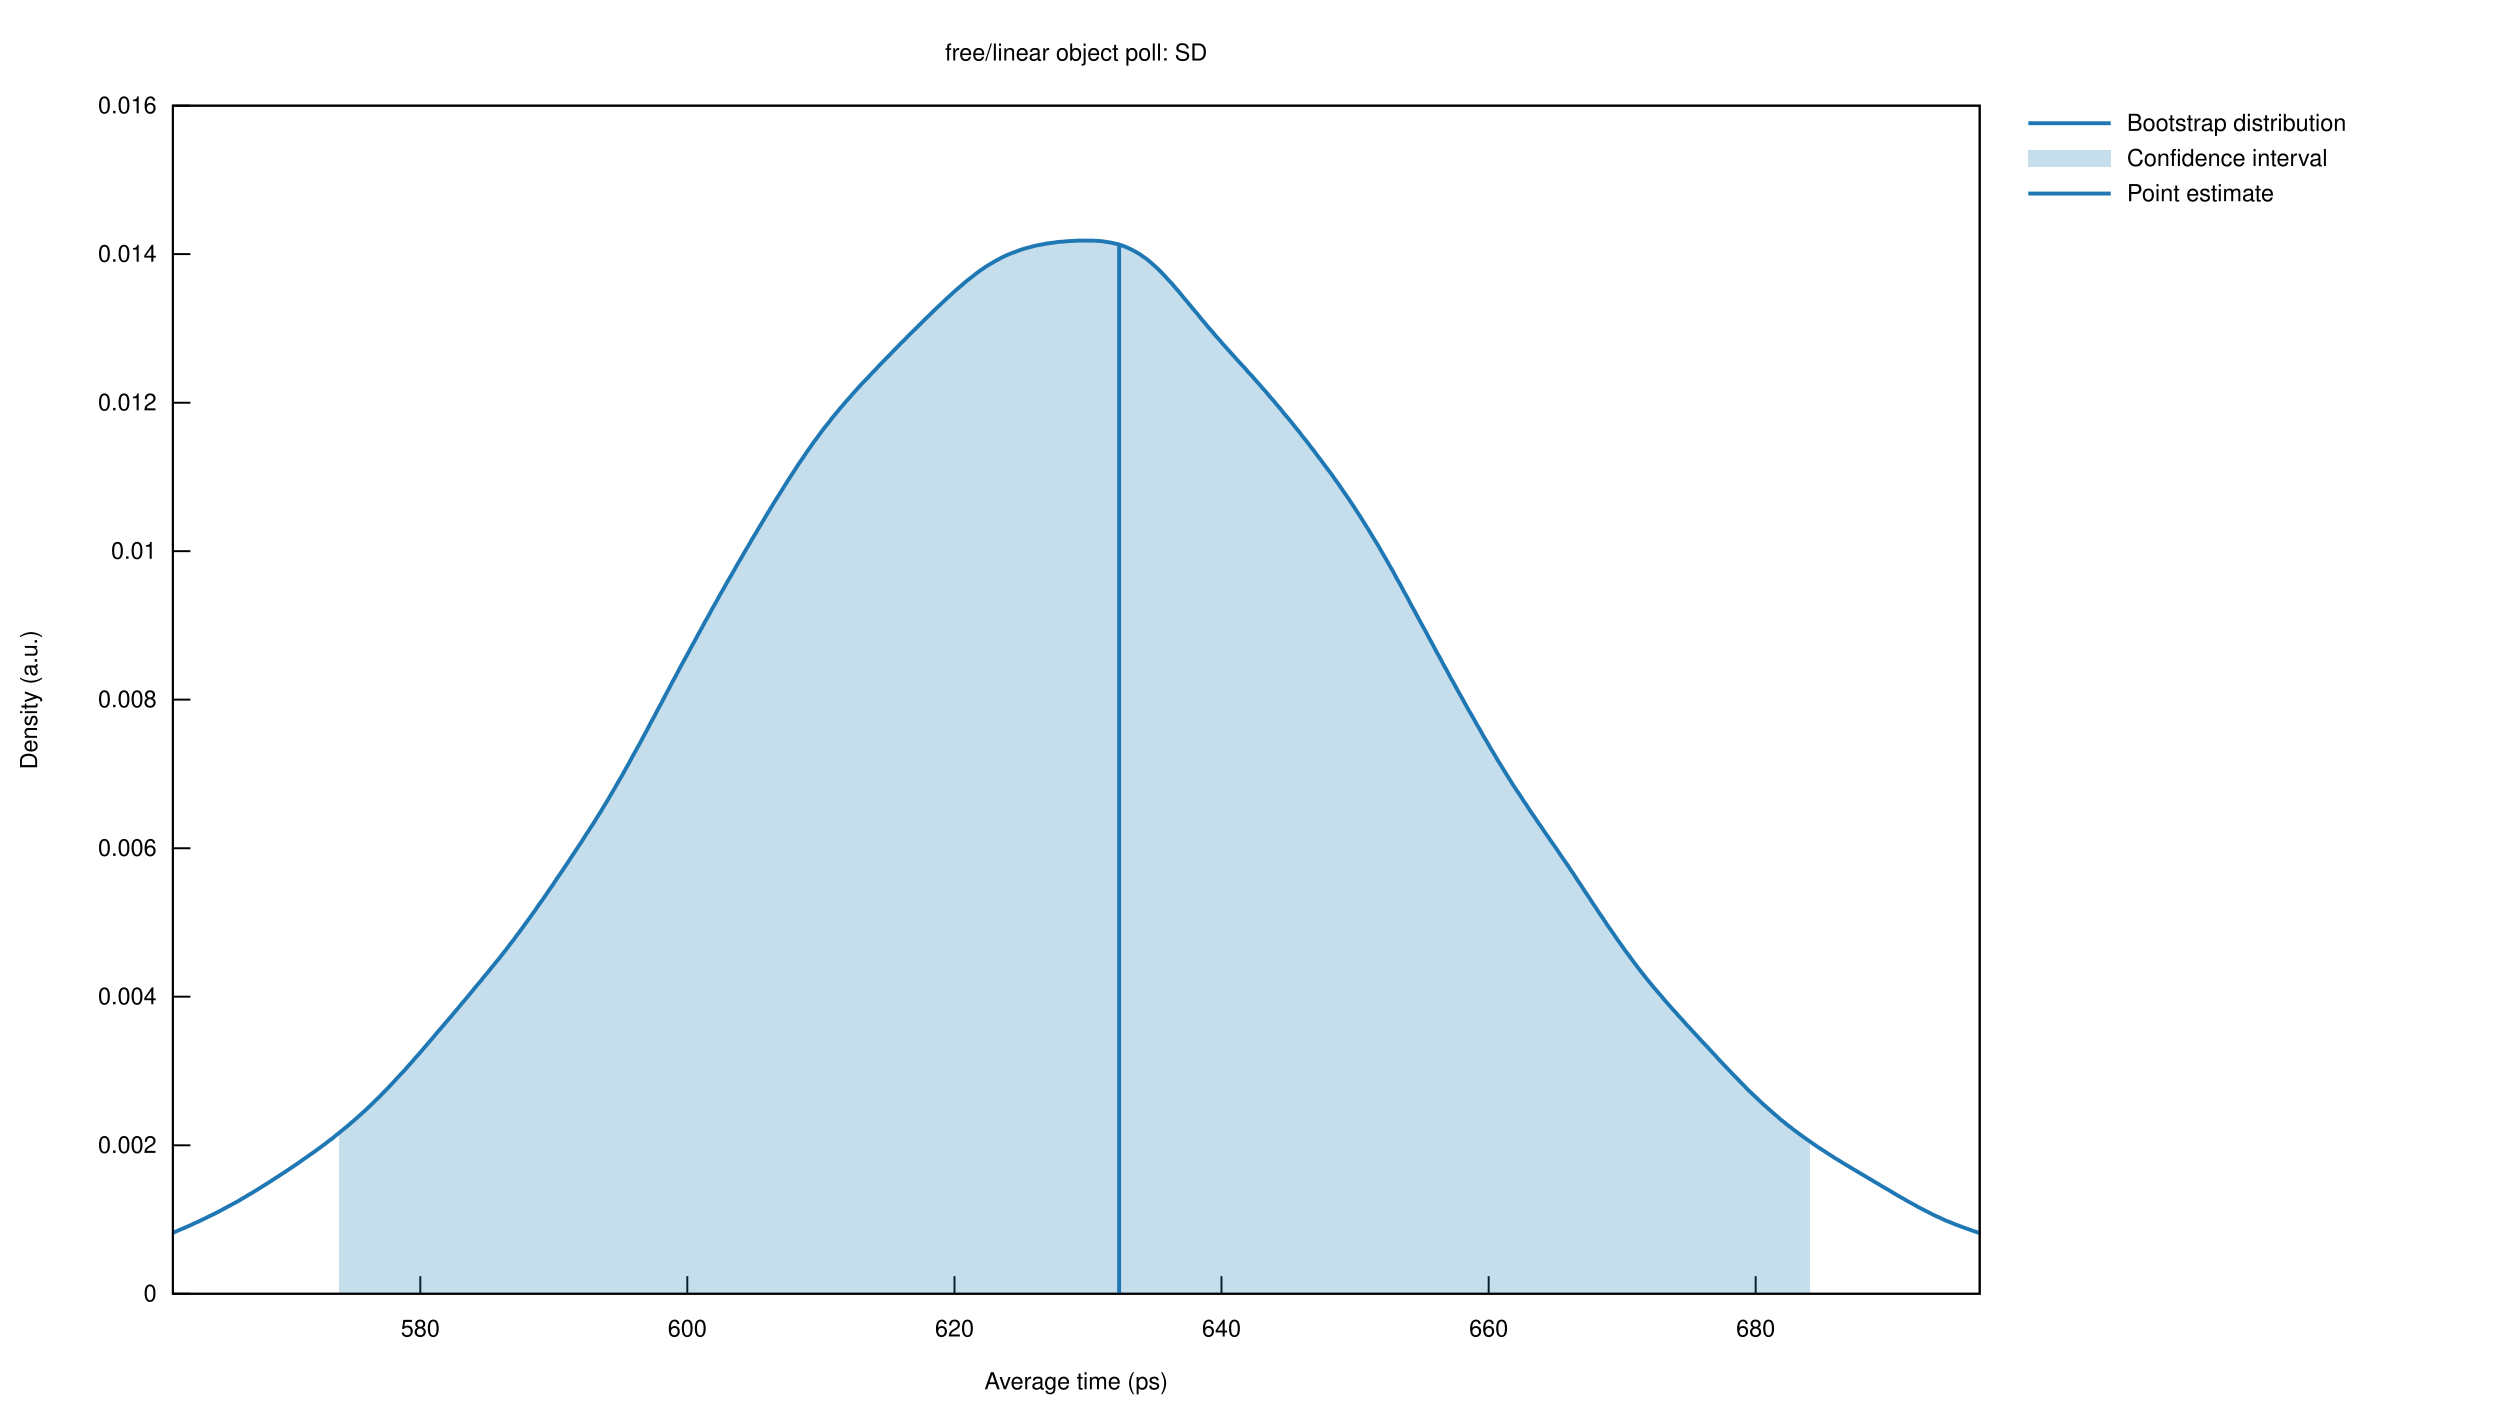
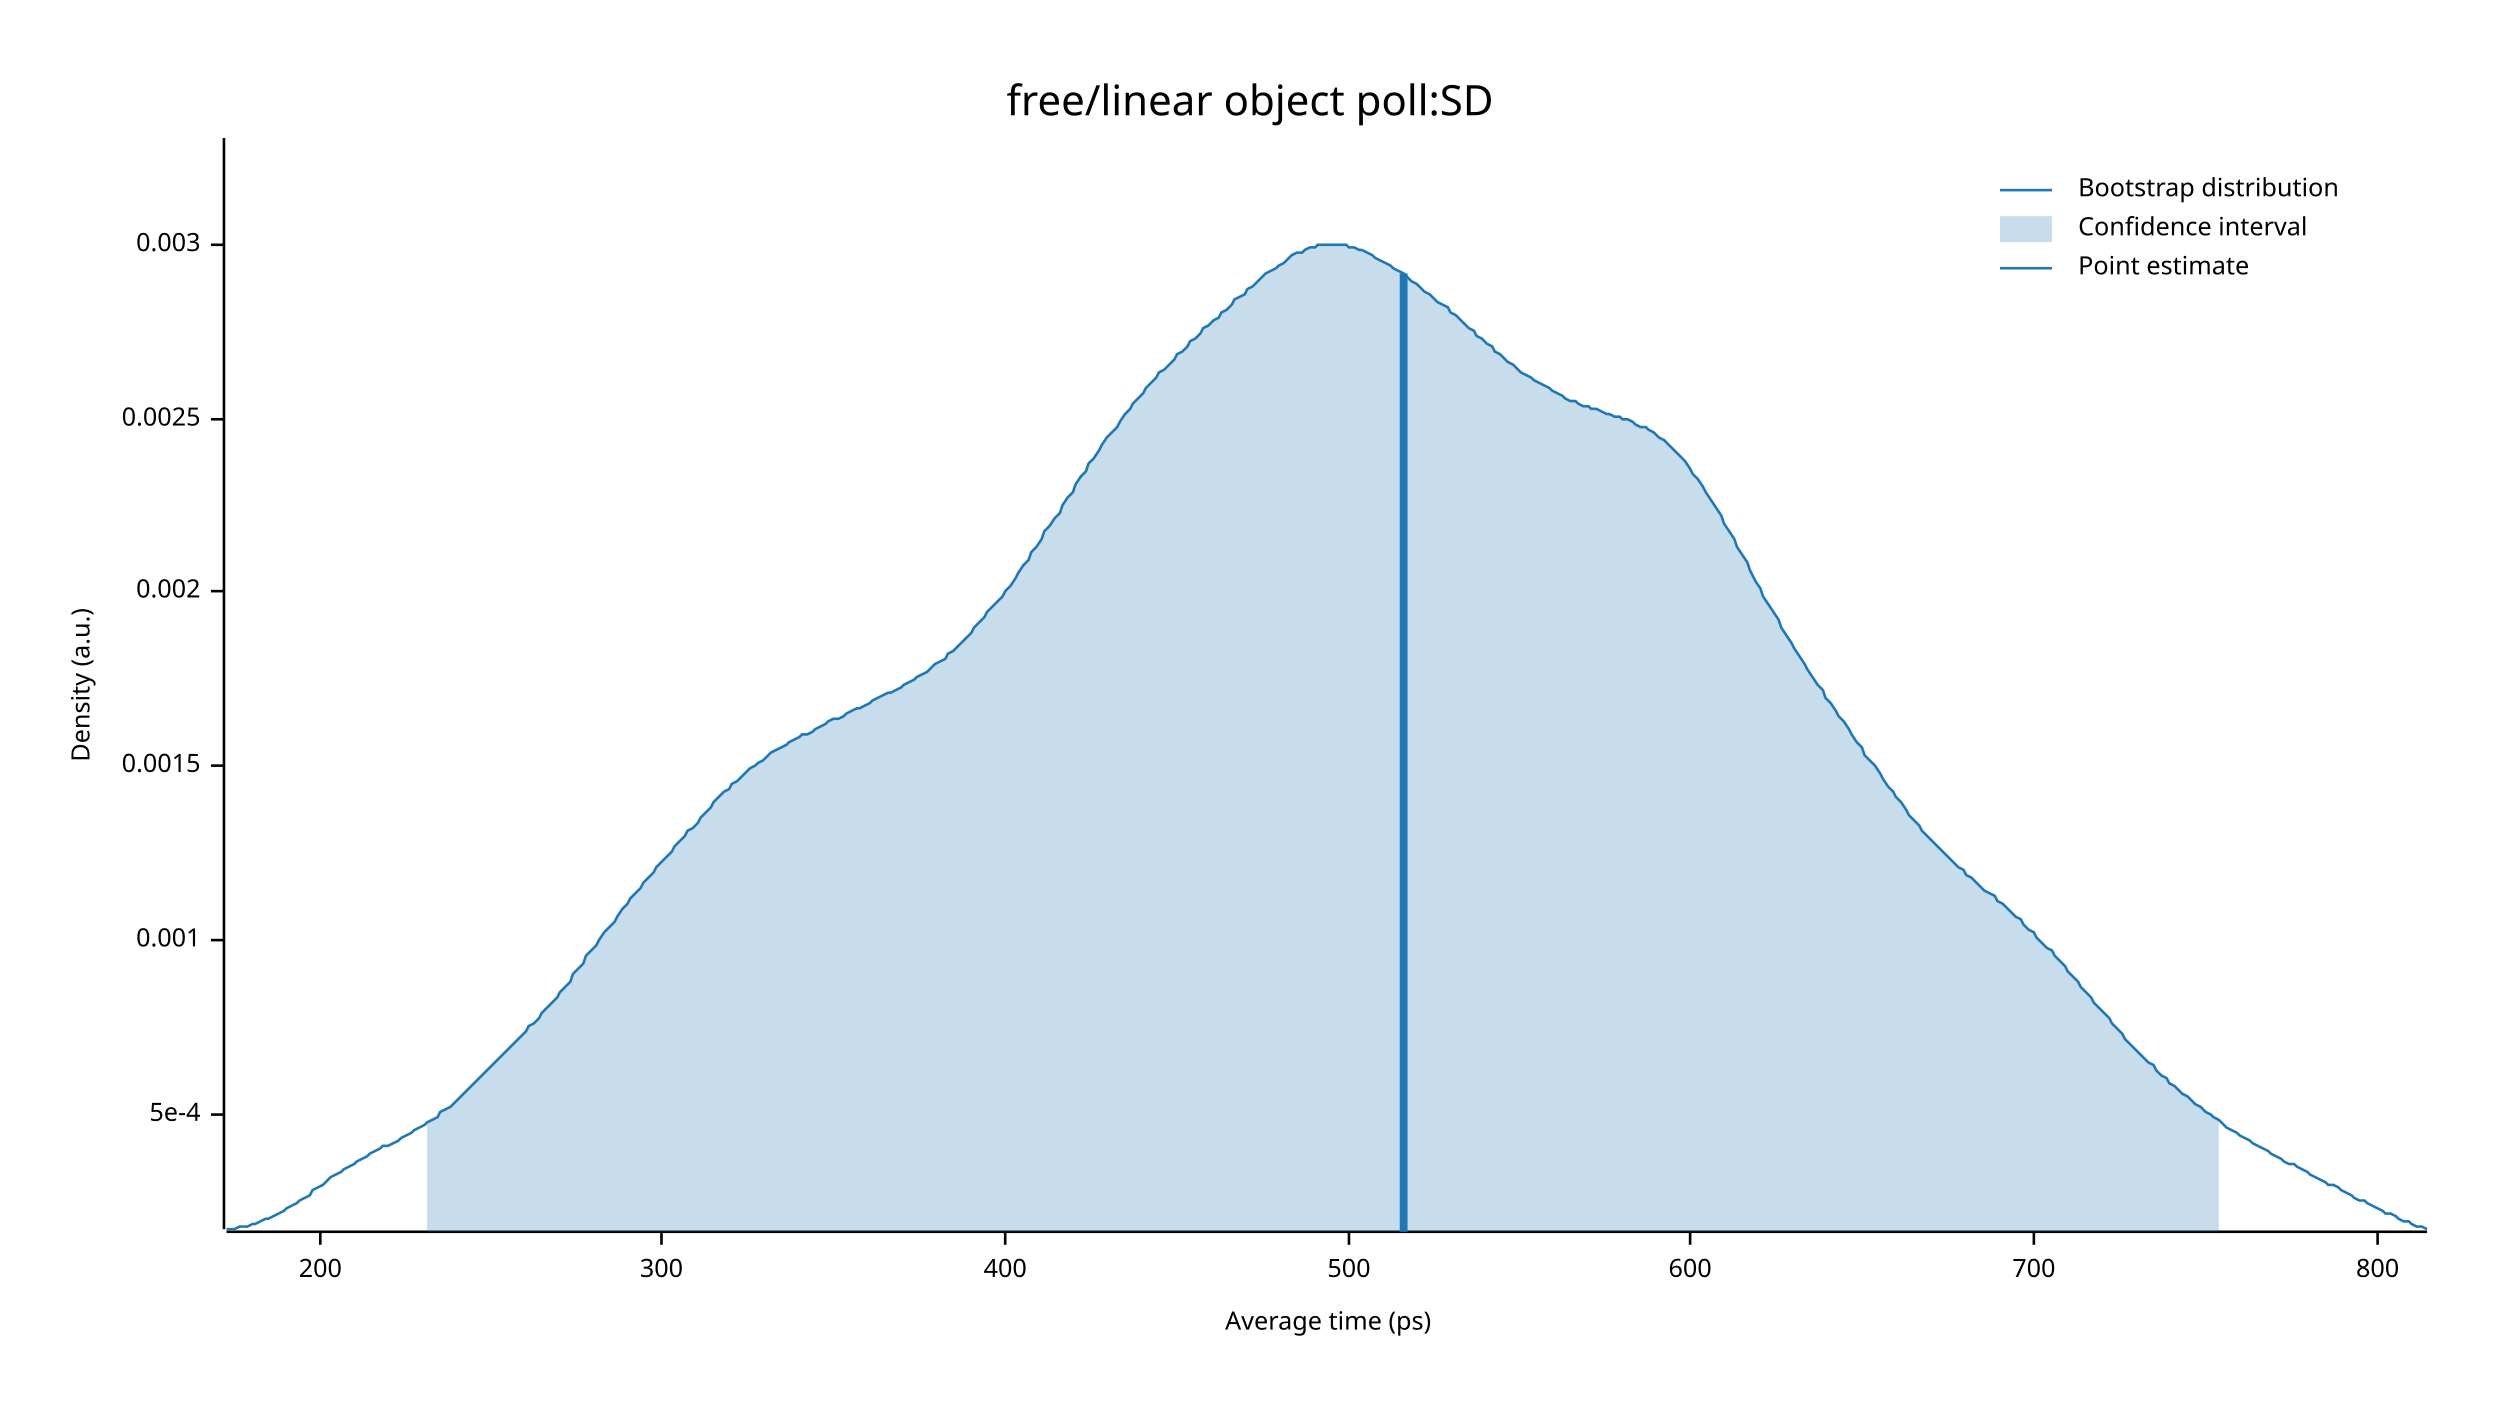
- <svg xmlns="http://www.w3.org/2000/svg" xmlns:xlink="http://www.w3.org/1999/xlink" viewBox="0 0 1280 720">
-   <g id="gnuplot_canvas">
-     <rect x="0" y="0" width="1280" height="720" fill="none" />
-     <defs>
-       <circle id="gpDot" r="0.5" stroke-width="0.5" stroke="currentColor" />
-       <path id="gpPt0" stroke-width="0.222" stroke="currentColor" d="M-1,0 h2 M0,-1 v2" />
-       <path id="gpPt1" stroke-width="0.222" stroke="currentColor" d="M-1,-1 L1,1 M1,-1 L-1,1" />
-       <path id="gpPt2" stroke-width="0.222" stroke="currentColor" d="M-1,0 L1,0 M0,-1 L0,1 M-1,-1 L1,1 M-1,1 L1,-1" />
-       <rect id="gpPt3" stroke-width="0.222" stroke="currentColor" x="-1" y="-1" width="2" height="2" />
-       <rect id="gpPt4" stroke-width="0.222" stroke="currentColor" fill="currentColor" x="-1" y="-1" width="2" height="2" />
-       <circle id="gpPt5" stroke-width="0.222" stroke="currentColor" cx="0" cy="0" r="1" />
-       <use xlink:href="#gpPt5" id="gpPt6" fill="currentColor" stroke="none" />
-       <path id="gpPt7" stroke-width="0.222" stroke="currentColor" d="M0,-1.33 L-1.33,0.67 L1.33,0.67 z" />
-       <use xlink:href="#gpPt7" id="gpPt8" fill="currentColor" stroke="none" />
-       <use xlink:href="#gpPt7" id="gpPt9" stroke="currentColor" transform="rotate(180)" />
-       <use xlink:href="#gpPt9" id="gpPt10" fill="currentColor" stroke="none" />
-       <use xlink:href="#gpPt3" id="gpPt11" stroke="currentColor" transform="rotate(45)" />
-       <use xlink:href="#gpPt11" id="gpPt12" fill="currentColor" stroke="none" />
-       <path id="gpPt13" stroke-width="0.222" stroke="currentColor" d="M0,1.330 L1.265,0.411 L0.782,-1.067 L-0.782,-1.076 L-1.265,0.411 z" />
-       <use xlink:href="#gpPt13" id="gpPt14" fill="currentColor" stroke="none" />
-       <filter id="textbox" filterUnits="objectBoundingBox" x="0" y="0" height="1" width="1">
-         <feFlood flood-color="white" flood-opacity="1" result="bgnd" />
-         <feComposite in="SourceGraphic" in2="bgnd" operator="atop" />
-       </filter>
-       <filter id="greybox" filterUnits="objectBoundingBox" x="0" y="0" height="1" width="1">
-         <feFlood flood-color="lightgrey" flood-opacity="1" result="grey" />
-         <feComposite in="SourceGraphic" in2="grey" operator="atop" />
-       </filter>
-     </defs>
-     <g fill="none" color="white" stroke="currentColor" stroke-width="1.00" stroke-linecap="butt" stroke-linejoin="miter">
- </g>
-     <g fill="none" color="black" stroke="currentColor" stroke-width="1.00" stroke-linecap="butt" stroke-linejoin="miter">
-       <path stroke="black" d="M88.5,662.4 L97.5,662.4  " />
-       <g transform="translate(80.2,666.3)" stroke="none" fill="black" font-family="Helvetica" font-size="12.00" text-anchor="end">
-         <text>
-           <tspan font-family="Helvetica"> 0</tspan>
-         </text>
-       </g>
-     </g>
-     <g fill="none" color="black" stroke="currentColor" stroke-width="1.00" stroke-linecap="butt" stroke-linejoin="miter">
-       <path stroke="black" d="M88.5,586.4 L97.5,586.4  " />
-       <g transform="translate(80.2,590.3)" stroke="none" fill="black" font-family="Helvetica" font-size="12.00" text-anchor="end">
-         <text>
-           <tspan font-family="Helvetica"> 0.002</tspan>
-         </text>
-       </g>
-     </g>
-     <g fill="none" color="black" stroke="currentColor" stroke-width="1.00" stroke-linecap="butt" stroke-linejoin="miter">
-       <path stroke="black" d="M88.5,510.3 L97.5,510.3  " />
-       <g transform="translate(80.2,514.2)" stroke="none" fill="black" font-family="Helvetica" font-size="12.00" text-anchor="end">
-         <text>
-           <tspan font-family="Helvetica"> 0.004</tspan>
-         </text>
-       </g>
-     </g>
-     <g fill="none" color="black" stroke="currentColor" stroke-width="1.00" stroke-linecap="butt" stroke-linejoin="miter">
-       <path stroke="black" d="M88.5,434.3 L97.5,434.3  " />
-       <g transform="translate(80.2,438.2)" stroke="none" fill="black" font-family="Helvetica" font-size="12.00" text-anchor="end">
-         <text>
-           <tspan font-family="Helvetica"> 0.006</tspan>
-         </text>
-       </g>
-     </g>
-     <g fill="none" color="black" stroke="currentColor" stroke-width="1.00" stroke-linecap="butt" stroke-linejoin="miter">
-       <path stroke="black" d="M88.5,358.2 L97.5,358.2  " />
-       <g transform="translate(80.2,362.1)" stroke="none" fill="black" font-family="Helvetica" font-size="12.00" text-anchor="end">
-         <text>
-           <tspan font-family="Helvetica"> 0.008</tspan>
-         </text>
-       </g>
-     </g>
-     <g fill="none" color="black" stroke="currentColor" stroke-width="1.00" stroke-linecap="butt" stroke-linejoin="miter">
-       <path stroke="black" d="M88.5,282.2 L97.5,282.2  " />
-       <g transform="translate(80.2,286.1)" stroke="none" fill="black" font-family="Helvetica" font-size="12.00" text-anchor="end">
-         <text>
-           <tspan font-family="Helvetica"> 0.01</tspan>
-         </text>
-       </g>
-     </g>
-     <g fill="none" color="black" stroke="currentColor" stroke-width="1.00" stroke-linecap="butt" stroke-linejoin="miter">
-       <path stroke="black" d="M88.5,206.2 L97.5,206.2  " />
-       <g transform="translate(80.2,210.1)" stroke="none" fill="black" font-family="Helvetica" font-size="12.00" text-anchor="end">
-         <text>
-           <tspan font-family="Helvetica"> 0.012</tspan>
-         </text>
-       </g>
-     </g>
-     <g fill="none" color="black" stroke="currentColor" stroke-width="1.00" stroke-linecap="butt" stroke-linejoin="miter">
-       <path stroke="black" d="M88.5,130.1 L97.5,130.1  " />
-       <g transform="translate(80.2,134.0)" stroke="none" fill="black" font-family="Helvetica" font-size="12.00" text-anchor="end">
-         <text>
-           <tspan font-family="Helvetica"> 0.014</tspan>
-         </text>
-       </g>
-     </g>
-     <g fill="none" color="black" stroke="currentColor" stroke-width="1.00" stroke-linecap="butt" stroke-linejoin="miter">
-       <path stroke="black" d="M88.5,54.1 L97.5,54.1  " />
-       <g transform="translate(80.2,58.0)" stroke="none" fill="black" font-family="Helvetica" font-size="12.00" text-anchor="end">
-         <text>
-           <tspan font-family="Helvetica"> 0.016</tspan>
-         </text>
-       </g>
-     </g>
-     <g fill="none" color="black" stroke="currentColor" stroke-width="1.00" stroke-linecap="butt" stroke-linejoin="miter">
-       <path stroke="black" d="M215.2,662.4 L215.2,653.4  " />
-       <g transform="translate(215.2,684.3)" stroke="none" fill="black" font-family="Helvetica" font-size="12.00" text-anchor="middle">
-         <text>
-           <tspan font-family="Helvetica"> 580</tspan>
-         </text>
-       </g>
-     </g>
-     <g fill="none" color="black" stroke="currentColor" stroke-width="1.00" stroke-linecap="butt" stroke-linejoin="miter">
-       <path stroke="black" d="M351.9,662.4 L351.9,653.4  " />
-       <g transform="translate(351.9,684.3)" stroke="none" fill="black" font-family="Helvetica" font-size="12.00" text-anchor="middle">
-         <text>
-           <tspan font-family="Helvetica"> 600</tspan>
-         </text>
-       </g>
-     </g>
-     <g fill="none" color="black" stroke="currentColor" stroke-width="1.00" stroke-linecap="butt" stroke-linejoin="miter">
-       <path stroke="black" d="M488.7,662.4 L488.7,653.4  " />
-       <g transform="translate(488.7,684.3)" stroke="none" fill="black" font-family="Helvetica" font-size="12.00" text-anchor="middle">
-         <text>
-           <tspan font-family="Helvetica"> 620</tspan>
-         </text>
-       </g>
-     </g>
-     <g fill="none" color="black" stroke="currentColor" stroke-width="1.00" stroke-linecap="butt" stroke-linejoin="miter">
-       <path stroke="black" d="M625.4,662.4 L625.4,653.4  " />
-       <g transform="translate(625.4,684.3)" stroke="none" fill="black" font-family="Helvetica" font-size="12.00" text-anchor="middle">
-         <text>
-           <tspan font-family="Helvetica"> 640</tspan>
-         </text>
-       </g>
-     </g>
-     <g fill="none" color="black" stroke="currentColor" stroke-width="1.00" stroke-linecap="butt" stroke-linejoin="miter">
-       <path stroke="black" d="M762.2,662.4 L762.2,653.4  " />
-       <g transform="translate(762.2,684.3)" stroke="none" fill="black" font-family="Helvetica" font-size="12.00" text-anchor="middle">
-         <text>
-           <tspan font-family="Helvetica"> 660</tspan>
-         </text>
-       </g>
-     </g>
-     <g fill="none" color="black" stroke="currentColor" stroke-width="1.00" stroke-linecap="butt" stroke-linejoin="miter">
-       <path stroke="black" d="M898.9,662.4 L898.9,653.4  " />
-       <g transform="translate(898.9,684.3)" stroke="none" fill="black" font-family="Helvetica" font-size="12.00" text-anchor="middle">
-         <text>
-           <tspan font-family="Helvetica"> 680</tspan>
-         </text>
-       </g>
-     </g>
-     <g fill="none" color="black" stroke="currentColor" stroke-width="1.00" stroke-linecap="butt" stroke-linejoin="miter">
- </g>
-     <g fill="none" color="black" stroke="currentColor" stroke-width="1.00" stroke-linecap="butt" stroke-linejoin="miter">
-       <path stroke="black" d="M88.5,54.1 L88.5,662.4 L1013.6,662.4 L1013.6,54.1 L88.5,54.1 Z  " />
-     </g>
-     <g fill="none" color="black" stroke="currentColor" stroke-width="1.00" stroke-linecap="butt" stroke-linejoin="miter">
-       <g transform="translate(19.0,358.3) rotate(270)" stroke="none" fill="black" font-family="Helvetica" font-size="12.00" text-anchor="middle">
-         <text>
-           <tspan font-family="Helvetica">Density (a.u.)</tspan>
-         </text>
-       </g>
-     </g>
-     <g fill="none" color="black" stroke="currentColor" stroke-width="1.00" stroke-linecap="butt" stroke-linejoin="miter">
-       <g transform="translate(551.0,711.3)" stroke="none" fill="black" font-family="Helvetica" font-size="12.00" text-anchor="middle">
-         <text>
-           <tspan font-family="Helvetica">Average time (ps)</tspan>
-         </text>
-       </g>
-     </g>
-     <g fill="none" color="black" stroke="currentColor" stroke-width="1.00" stroke-linecap="butt" stroke-linejoin="miter">
-       <g transform="translate(551.0,31.0)" stroke="none" fill="black" font-family="Helvetica" font-size="12.00" text-anchor="middle">
-         <text>
-           <tspan font-family="Helvetica">free/linear object poll: SD</tspan>
-         </text>
-       </g>
-     </g>
-     <g fill="none" color="black" stroke="currentColor" stroke-width="1.00" stroke-linecap="butt" stroke-linejoin="miter">
- </g>
-     <g id="gnuplot_plot_1">
-       <g fill="none" color="white" stroke="currentColor" stroke-width="2.00" stroke-linecap="butt" stroke-linejoin="miter">
- </g>
-       <g fill="none" color="black" stroke="currentColor" stroke-width="2.00" stroke-linecap="butt" stroke-linejoin="miter">
-         <g transform="translate(1089.0,67.0)" stroke="none" fill="black" font-family="Helvetica" font-size="12.00" text-anchor="start">
-           <text>
-             <tspan font-family="Helvetica">Bootstrap distribution</tspan>
-           </text>
-         </g>
-       </g>
-       <g fill="none" color="black" stroke="currentColor" stroke-width="2.00" stroke-linecap="butt" stroke-linejoin="miter">
-         <path stroke="rgb( 31, 120, 180)" d="M1038.5,63.1 L1080.7,63.1 M88.5,631.2 L90.4,630.4 L92.2,629.6 L94.1,628.8 L95.9,628.0 L97.8,627.2   L99.6,626.3 L101.5,625.5 L103.3,624.6 L105.2,623.7 L107.0,622.8 L108.9,621.9 L110.7,621.0 L112.6,620.0   L114.5,619.0 L116.3,618.0 L118.2,617.0 L120.0,616.0 L121.9,615.0 L123.7,613.9 L125.6,612.8 L127.4,611.7   L129.3,610.6 L131.1,609.5 L133.0,608.3 L134.8,607.2 L136.7,606.0 L138.6,604.8 L140.4,603.6 L142.3,602.4   L144.1,601.2 L146.0,600.0 L147.8,598.8 L149.7,597.5 L151.5,596.3 L153.4,595.0 L155.2,593.7 L157.1,592.4   L158.9,591.1 L160.8,589.8 L162.7,588.4 L164.5,587.1 L166.4,585.7 L168.2,584.3 L170.1,582.9 L171.9,581.4   L173.8,579.9 L175.6,578.4 L177.5,576.9 L179.3,575.3 L181.2,573.7 L183.0,572.1 L184.9,570.4 L186.8,568.7   L188.6,567.0 L190.5,565.2 L192.3,563.4 L194.2,561.6 L196.0,559.7 L197.9,557.8 L199.7,555.9 L201.6,553.9   L203.4,551.9 L205.3,549.9 L207.2,547.9 L209.0,545.8 L210.9,543.7 L212.7,541.6 L214.6,539.5 L216.4,537.4   L218.3,535.2 L220.1,533.1 L222.0,530.9 L223.8,528.7 L225.7,526.5 L227.5,524.4 L229.4,522.2 L231.3,520.0   L233.1,517.8 L235.0,515.6 L236.8,513.4 L238.7,511.2 L240.5,509.0 L242.4,506.7 L244.2,504.5 L246.1,502.3   L247.9,500.0 L249.8,497.8 L251.6,495.5 L253.5,493.2 L255.4,490.9 L257.2,488.6 L259.1,486.2 L260.9,483.8   L262.8,481.4 L264.6,478.9 L266.5,476.4 L268.3,473.9 L270.2,471.3 L272.0,468.8 L273.9,466.2 L275.7,463.5   L277.6,460.9 L279.5,458.2 L281.3,455.5 L283.2,452.8 L285.0,450.0 L286.9,447.3 L288.7,444.6 L290.6,441.8   L292.4,439.0 L294.3,436.2 L296.1,433.4 L298.0,430.6 L299.8,427.7 L301.7,424.8 L303.6,421.9 L305.4,419.0   L307.3,416.0 L309.1,413.0 L311.0,409.9 L312.8,406.8 L314.7,403.6 L316.5,400.4 L318.4,397.2 L320.2,393.9   L322.1,390.6 L323.9,387.2 L325.8,383.8 L327.7,380.4 L329.5,377.0 L331.4,373.5 L333.2,370.0 L335.1,366.6   L336.9,363.1 L338.8,359.6 L340.6,356.1 L342.5,352.6 L344.3,349.1 L346.2,345.7 L348.0,342.2 L349.9,338.7   L351.8,335.3 L353.6,331.9 L355.5,328.5 L357.3,325.1 L359.2,321.7 L361.0,318.3 L362.9,315.0 L364.7,311.6   L366.6,308.3 L368.4,305.0 L370.3,301.7 L372.1,298.4 L374.0,295.2 L375.9,291.9 L377.7,288.7 L379.6,285.5   L381.4,282.3 L383.3,279.2 L385.1,276.0 L387.0,272.9 L388.8,269.8 L390.7,266.7 L392.5,263.6 L394.4,260.5   L396.2,257.5 L398.1,254.5 L400.0,251.5 L401.8,248.6 L403.7,245.6 L405.5,242.8 L407.4,239.9 L409.2,237.1   L411.1,234.4 L412.9,231.7 L414.8,229.0 L416.6,226.4 L418.5,223.9 L420.3,221.4 L422.2,218.9 L424.1,216.6   L425.9,214.2 L427.8,211.9 L429.6,209.7 L431.5,207.5 L433.3,205.4 L435.2,203.3 L437.0,201.2 L438.9,199.1   L440.7,197.1 L442.6,195.1 L444.5,193.2 L446.3,191.2 L448.2,189.3 L450.0,187.3 L451.9,185.4 L453.7,183.5   L455.6,181.6 L457.4,179.7 L459.3,177.8 L461.1,175.9 L463.0,174.1 L464.8,172.2 L466.7,170.3 L468.6,168.5   L470.4,166.7 L472.3,164.8 L474.1,163.0 L476.0,161.2 L477.8,159.4 L479.7,157.6 L481.5,155.9 L483.4,154.1   L485.2,152.4 L487.1,150.7 L488.9,149.0 L490.8,147.4 L492.7,145.8 L494.5,144.2 L496.4,142.7 L498.2,141.3   L500.1,139.8 L501.9,138.5 L503.8,137.2 L505.6,136.0 L507.5,134.9 L509.3,133.8 L511.2,132.8 L513.0,131.8   L514.9,130.9 L516.8,130.1 L518.6,129.4 L520.5,128.7 L522.3,128.0 L524.2,127.4 L526.0,126.9 L527.9,126.4   L529.7,125.9 L531.6,125.5 L533.4,125.2 L535.3,124.8 L537.1,124.5 L539.0,124.3 L540.9,124.0 L542.7,123.8   L544.6,123.7 L546.4,123.5 L548.3,123.4 L550.1,123.3 L552.0,123.2 L553.8,123.2 L555.7,123.2 L557.5,123.2   L559.4,123.2 L561.2,123.3 L563.1,123.4 L565.0,123.6 L566.8,123.9 L568.7,124.2 L570.5,124.6 L572.4,125.0   L574.2,125.6 L576.1,126.3 L577.9,127.1 L579.8,128.0 L581.6,129.0 L583.5,130.1 L585.3,131.4 L587.2,132.7   L589.1,134.3 L590.9,135.9 L592.8,137.6 L594.6,139.4 L596.5,141.4 L598.3,143.4 L600.2,145.4 L602.0,147.6   L603.9,149.7 L605.7,152.0 L607.6,154.2 L609.4,156.4 L611.3,158.7 L613.2,160.9 L615.0,163.2 L616.9,165.4   L618.7,167.6 L620.6,169.7 L622.4,171.9 L624.3,174.0 L626.1,176.1 L628.0,178.2 L629.8,180.2 L631.7,182.3   L633.5,184.3 L635.4,186.4 L637.3,188.4 L639.1,190.5 L641.0,192.5 L642.8,194.6 L644.7,196.7 L646.5,198.8   L648.4,200.9 L650.2,203.1 L652.1,205.2 L653.9,207.4 L655.8,209.6 L657.6,211.9 L659.5,214.1 L661.4,216.4   L663.2,218.7 L665.1,221.0 L666.9,223.4 L668.8,225.7 L670.6,228.1 L672.5,230.5 L674.3,233.0 L676.2,235.4   L678.0,237.9 L679.9,240.4 L681.8,242.9 L683.6,245.5 L685.5,248.1 L687.3,250.8 L689.2,253.5 L691.0,256.2   L692.9,259.0 L694.7,261.8 L696.6,264.7 L698.4,267.6 L700.3,270.6 L702.1,273.6 L704.0,276.7 L705.9,279.8   L707.7,283.0 L709.6,286.2 L711.4,289.4 L713.3,292.7 L715.1,296.1 L717.0,299.4 L718.8,302.8 L720.7,306.2   L722.5,309.7 L724.4,313.1 L726.2,316.5 L728.1,320.0 L730.0,323.4 L731.8,326.8 L733.7,330.3 L735.5,333.7   L737.4,337.1 L739.2,340.5 L741.1,343.9 L742.9,347.3 L744.8,350.6 L746.6,354.0 L748.5,357.3 L750.3,360.6   L752.2,364.0 L754.1,367.2 L755.9,370.5 L757.8,373.7 L759.6,377.0 L761.5,380.1 L763.3,383.3 L765.2,386.4   L767.0,389.5 L768.9,392.5 L770.7,395.5 L772.6,398.5 L774.4,401.4 L776.3,404.3 L778.2,407.1 L780.0,409.9   L781.9,412.7 L783.7,415.5 L785.6,418.2 L787.4,420.9 L789.3,423.6 L791.1,426.3 L793.0,429.0 L794.8,431.6   L796.7,434.3 L798.5,437.0 L800.4,439.8 L802.3,442.5 L804.1,445.2 L806.0,448.0 L807.8,450.8 L809.7,453.6   L811.5,456.4 L813.4,459.2 L815.2,462.0 L817.1,464.8 L818.9,467.6 L820.8,470.3 L822.6,473.1 L824.5,475.8   L826.4,478.5 L828.2,481.2 L830.1,483.8 L831.9,486.4 L833.8,488.9 L835.6,491.4 L837.5,493.9 L839.3,496.3   L841.2,498.7 L843.0,501.0 L844.9,503.3 L846.7,505.5 L848.6,507.7 L850.5,509.9 L852.3,512.1 L854.2,514.2   L856.0,516.3 L857.9,518.3 L859.7,520.4 L861.6,522.4 L863.4,524.5 L865.3,526.5 L867.1,528.5 L869.0,530.5   L870.8,532.5 L872.7,534.5 L874.6,536.5 L876.4,538.5 L878.3,540.5 L880.1,542.5 L882.0,544.5 L883.8,546.4   L885.7,548.4 L887.5,550.3 L889.4,552.2 L891.2,554.1 L893.1,556.0 L894.9,557.9 L896.8,559.7 L898.7,561.5   L900.5,563.2 L902.4,565.0 L904.2,566.6 L906.1,568.3 L907.9,569.9 L909.8,571.5 L911.6,573.1 L913.5,574.6   L915.3,576.1 L917.2,577.5 L919.1,579.0 L920.9,580.3 L922.8,581.7 L924.6,583.0 L926.5,584.3 L928.3,585.6   L930.2,586.9 L932.0,588.1 L933.9,589.3 L935.7,590.5 L937.6,591.7 L939.4,592.9 L941.3,594.0 L943.2,595.2   L945.0,596.3 L946.9,597.4 L948.7,598.5 L950.6,599.6 L952.4,600.7 L954.3,601.8 L956.1,602.9 L958.0,604.0   L959.8,605.1 L961.7,606.2 L963.5,607.3 L965.4,608.4 L967.3,609.5 L969.1,610.6 L971.0,611.7 L972.8,612.8   L974.7,613.8 L976.5,614.9 L978.4,615.9 L980.2,616.9 L982.1,618.0 L983.9,618.9 L985.8,619.9 L987.6,620.8   L989.5,621.8 L991.4,622.7 L993.2,623.5 L995.1,624.4 L996.9,625.2 L998.8,625.9 L1000.6,626.7 L1002.5,627.4   L1004.3,628.1 L1006.2,628.8 L1008.0,629.4 L1009.9,630.1 L1011.7,630.7 L1013.6,631.3  " />
-       </g>
-     </g>
-     <g id="gnuplot_plot_2">
-       <g fill="none" color="white" stroke="rgb( 31, 120, 180)" stroke-width="1.00" stroke-linecap="butt" stroke-linejoin="miter">
- </g>
-       <g fill="none" color="black" stroke="currentColor" stroke-width="1.00" stroke-linecap="butt" stroke-linejoin="miter">
-         <g transform="translate(1089.0,85.0)" stroke="none" fill="black" font-family="Helvetica" font-size="12.00" text-anchor="start">
-           <text>
-             <tspan font-family="Helvetica">Confidence interval</tspan>
-           </text>
-         </g>
-       </g>
-       <g fill="none" color="black" stroke="currentColor" stroke-width="1.00" stroke-linecap="butt" stroke-linejoin="miter">
-         <g stroke="none" shape-rendering="crispEdges">
-           <polygon fill="rgb( 31, 120, 180)" fill-opacity="0.25" points="1038.5,85.6 1080.7,85.6 1080.7,76.6 1038.5,76.6 " />
-           <polygon fill="rgb( 31, 120, 180)" fill-opacity="0.25" points="173.8,579.9 175.6,578.4 177.5,576.9 179.3,575.3 181.2,573.7 183.0,572.1 184.9,570.4 186.8,568.7 188.6,567.0 190.5,565.2 192.3,563.4 194.2,561.6 196.0,559.7 197.9,557.8 199.7,555.9 201.6,553.9 203.4,551.9 205.3,549.9 207.2,547.9 209.0,545.8 210.9,543.7 212.7,541.6 214.6,539.5 216.4,537.4 218.3,535.2 220.1,533.1 222.0,530.9 223.8,528.7 225.7,526.5 227.5,524.4 229.4,522.2 231.3,520.0 233.1,517.8 235.0,515.6 236.8,513.4 238.7,511.2 240.5,509.0 242.4,506.7 244.2,504.5 246.1,502.3 247.9,500.0 249.8,497.8 251.6,495.5 253.5,493.2 255.4,490.9 257.2,488.6 259.1,486.2 260.9,483.8 262.8,481.4 264.6,478.9 266.5,476.4 268.3,473.9 270.2,471.3 272.0,468.8 273.9,466.2 275.7,463.5 277.6,460.9 279.5,458.2 281.3,455.5 283.2,452.8 285.0,450.0 286.9,447.3 288.7,444.6 290.6,441.8 292.4,439.0 294.3,436.2 296.1,433.4 298.0,430.6 299.8,427.7 301.7,424.8 303.6,421.9 305.4,419.0 307.3,416.0 309.1,413.0 311.0,409.9 312.8,406.8 314.7,403.6 316.5,400.4 318.4,397.2 320.2,393.9 322.1,390.6 323.9,387.2 325.8,383.8 327.7,380.4 329.5,377.0 331.4,373.5 333.2,370.0 335.1,366.6 336.9,363.1 338.8,359.6 340.6,356.1 342.5,352.6 344.3,349.1 346.2,345.7 348.0,342.2 349.9,338.7 351.8,335.3 353.6,331.9 355.5,328.5 357.3,325.1 359.2,321.7 361.0,318.3 362.9,315.0 364.7,311.6 366.6,308.3 368.4,305.0 370.3,301.7 372.1,298.4 374.0,295.2 375.9,291.9 377.7,288.7 379.6,285.5 381.4,282.3 383.3,279.2 385.1,276.0 387.0,272.9 388.8,269.8 390.7,266.7 392.5,263.6 394.4,260.5 396.2,257.5 398.1,254.5 400.0,251.5 401.8,248.6 403.7,245.6 405.5,242.8 407.4,239.9 409.2,237.1 411.1,234.4 412.9,231.7 414.8,229.0 416.6,226.4 418.5,223.9 420.3,221.4 422.2,218.9 424.1,216.6 425.9,214.2 427.8,211.9 429.6,209.7 431.5,207.5 433.3,205.4 435.2,203.3 437.0,201.2 438.9,199.1 440.7,197.1 442.6,195.1 444.5,193.2 446.3,191.2 448.2,189.3 450.0,187.3 451.9,185.4 453.7,183.5 455.6,181.6 457.4,179.7 459.3,177.8 461.1,175.9 463.0,174.1 464.8,172.2 466.7,170.3 468.6,168.5 470.4,166.7 472.3,164.8 474.1,163.0 476.0,161.2 477.8,159.4 479.7,157.6 481.5,155.9 483.4,154.1 485.2,152.4 487.1,150.7 488.9,149.0 490.8,147.4 492.7,145.8 494.5,144.2 496.4,142.7 498.2,141.3 500.1,139.8 501.9,138.5 503.8,137.2 505.6,136.0 507.5,134.9 509.3,133.8 511.2,132.8 513.0,131.8 514.9,130.9 516.8,130.1 518.6,129.4 520.5,128.7 522.3,128.0 524.2,127.4 526.0,126.9 527.9,126.4 529.7,125.9 531.6,125.5 533.4,125.2 535.3,124.8 537.1,124.5 539.0,124.3 540.9,124.0 542.7,123.8 544.6,123.7 546.4,123.5 548.3,123.4 550.1,123.3 552.0,123.2 553.8,123.2 555.7,123.2 557.5,123.2 559.4,123.2 561.2,123.3 563.1,123.4 565.0,123.6 566.8,123.9 568.7,124.2 570.5,124.6 572.4,125.0 574.2,125.6 576.1,126.3 577.9,127.1 579.8,128.0 581.6,129.0 583.5,130.1 585.3,131.4 587.2,132.7 589.1,134.3 590.9,135.9 592.8,137.6 594.6,139.4 596.5,141.4 598.3,143.4 600.2,145.4 602.0,147.6 603.9,149.7 605.7,152.0 607.6,154.2 609.4,156.4 611.3,158.7 613.2,160.9 615.0,163.2 616.9,165.4 618.7,167.6 620.6,169.7 622.4,171.9 624.3,174.0 626.1,176.1 628.0,178.2 629.8,180.2 631.7,182.3 633.5,184.3 635.4,186.4 637.3,188.4 639.1,190.5 641.0,192.5 642.8,194.6 644.7,196.7 646.5,198.8 648.4,200.9 650.2,203.1 652.1,205.2 653.9,207.4 655.8,209.6 657.6,211.9 659.5,214.1 661.4,216.4 663.2,218.7 665.1,221.0 666.9,223.4 668.8,225.7 670.6,228.1 672.5,230.5 674.3,233.0 676.2,235.4 678.0,237.9 679.9,240.4 681.8,242.9 683.6,245.5 685.5,248.1 687.3,250.8 689.2,253.5 691.0,256.2 692.9,259.0 694.7,261.8 696.6,264.7 698.4,267.6 700.3,270.6 702.1,273.6 704.0,276.7 705.9,279.8 707.7,283.0 709.6,286.2 711.4,289.4 713.3,292.7 715.1,296.1 717.0,299.4 718.8,302.8 720.7,306.2 722.5,309.7 724.4,313.1 726.2,316.5 728.1,320.0 730.0,323.4 731.8,326.8 733.7,330.3 735.5,333.7 737.4,337.1 739.2,340.5 741.1,343.9 742.9,347.3 744.8,350.6 746.6,354.0 748.5,357.3 750.3,360.6 752.2,364.0 754.1,367.2 755.9,370.5 757.8,373.7 759.6,377.0 761.5,380.1 763.3,383.3 765.2,386.4 767.0,389.5 768.9,392.5 770.7,395.5 772.6,398.5 774.4,401.4 776.3,404.3 778.2,407.1 780.0,409.9 781.9,412.7 783.7,415.5 785.6,418.2 787.4,420.9 789.3,423.6 791.1,426.3 793.0,429.0 794.8,431.6 796.7,434.3 798.5,437.0 800.4,439.8 802.3,442.5 804.1,445.2 806.0,448.0 807.8,450.8 809.7,453.6 811.5,456.4 813.4,459.2 815.2,462.0 817.1,464.8 818.9,467.6 820.8,470.3 822.6,473.1 824.5,475.8 826.4,478.5 828.2,481.2 830.1,483.8 831.9,486.4 833.8,488.9 835.6,491.4 837.5,493.9 839.3,496.3 841.2,498.7 843.0,501.0 844.9,503.3 846.7,505.5 848.6,507.7 850.5,509.9 852.3,512.1 854.2,514.2 856.0,516.3 857.9,518.3 859.7,520.4 861.6,522.4 863.4,524.5 865.3,526.5 867.1,528.5 869.0,530.5 870.8,532.5 872.7,534.5 874.6,536.5 876.4,538.5 878.3,540.5 880.1,542.5 882.0,544.5 883.8,546.4 885.7,548.4 887.5,550.3 889.4,552.2 891.2,554.1 893.1,556.0 894.9,557.9 896.8,559.7 898.7,561.5 900.5,563.2 902.4,565.0 904.2,566.6 906.1,568.3 907.9,569.9 909.8,571.5 911.6,573.1 913.5,574.6 915.3,576.1 917.2,577.5 919.1,579.0 920.9,580.3 922.8,581.7 924.6,583.0 926.5,584.3 926.5,662.4 924.6,662.4 922.8,662.4 920.9,662.4 919.1,662.4 917.2,662.4 915.3,662.4 913.5,662.4 911.6,662.4 909.8,662.4 907.9,662.4 906.1,662.4 904.2,662.4 902.4,662.4 900.5,662.4 898.7,662.4 896.8,662.4 894.9,662.4 893.1,662.4 891.2,662.4 889.4,662.4 887.5,662.4 885.7,662.4 883.8,662.4 882.0,662.4 880.1,662.4 878.3,662.4 876.4,662.4 874.6,662.4 872.7,662.4 870.8,662.4 869.0,662.4 867.1,662.4 865.3,662.4 863.4,662.4 861.6,662.4 859.7,662.4 857.9,662.4 856.0,662.4 854.2,662.4 852.3,662.4 850.5,662.4 848.6,662.4 846.7,662.4 844.9,662.4 843.0,662.4 841.2,662.4 839.3,662.4 837.5,662.4 835.6,662.4 833.8,662.4 831.9,662.4 830.1,662.4 828.2,662.4 826.4,662.4 824.5,662.4 822.6,662.4 820.8,662.4 818.9,662.4 817.1,662.4 815.2,662.4 813.4,662.4 811.5,662.4 809.7,662.4 807.8,662.4 806.0,662.4 804.1,662.4 802.3,662.4 800.4,662.4 798.5,662.4 796.7,662.4 794.8,662.4 793.0,662.4 791.1,662.4 789.3,662.4 787.4,662.4 785.6,662.4 783.7,662.4 781.9,662.4 780.0,662.4 778.2,662.4 776.3,662.4 774.4,662.4 772.6,662.4 770.7,662.4 768.9,662.4 767.0,662.4 765.2,662.4 763.3,662.4 761.5,662.4 759.6,662.4 757.8,662.4 755.9,662.4 754.1,662.4 752.2,662.4 750.3,662.4 748.5,662.4 746.6,662.4 744.8,662.4 742.9,662.4 741.1,662.4 739.2,662.4 737.4,662.4 735.5,662.4 733.7,662.4 731.8,662.4 730.0,662.4 728.1,662.4 726.2,662.4 724.4,662.4 722.5,662.4 720.7,662.4 718.8,662.4 717.0,662.4 715.1,662.4 713.3,662.4 711.4,662.4 709.6,662.4 707.7,662.4 705.9,662.4 704.0,662.4 702.1,662.4 700.3,662.4 698.4,662.4 696.6,662.4 694.7,662.4 692.9,662.4 691.0,662.4 689.2,662.4 687.3,662.4 685.5,662.4 683.6,662.4 681.8,662.4 679.9,662.4 678.0,662.4 676.2,662.4 674.3,662.4 672.5,662.4 670.6,662.4 668.8,662.4 666.9,662.4 665.1,662.4 663.2,662.4 661.4,662.4 659.5,662.4 657.6,662.4 655.8,662.4 653.9,662.4 652.1,662.4 650.2,662.4 648.4,662.4 646.5,662.4 644.7,662.4 642.8,662.4 641.0,662.4 639.1,662.4 637.3,662.4 635.4,662.4 633.5,662.4 631.7,662.4 629.8,662.4 628.0,662.4 626.1,662.4 624.3,662.4 622.4,662.4 620.6,662.4 618.7,662.4 616.9,662.4 615.0,662.4 613.2,662.4 611.3,662.4 609.4,662.4 607.6,662.4 605.7,662.4 603.9,662.4 602.0,662.4 600.2,662.4 598.3,662.4 596.5,662.4 594.6,662.4 592.8,662.4 590.9,662.4 589.1,662.4 587.2,662.4 585.3,662.4 583.5,662.4 581.6,662.4 579.8,662.4 577.9,662.4 576.1,662.4 574.2,662.4 572.4,662.4 570.5,662.4 568.7,662.4 566.8,662.4 565.0,662.4 563.1,662.4 561.2,662.4 559.4,662.4 557.5,662.4 555.7,662.4 553.8,662.4 552.0,662.4 550.1,662.4 548.3,662.4 546.4,662.4 544.6,662.4 542.7,662.4 540.9,662.4 539.0,662.4 537.1,662.4 535.3,662.4 533.4,662.4 531.6,662.4 529.7,662.4 527.9,662.4 526.0,662.4 524.2,662.4 522.3,662.4 520.5,662.4 518.6,662.4 516.8,662.4 514.9,662.4 513.0,662.4 511.2,662.4 509.3,662.4 507.5,662.4 505.6,662.4 503.8,662.4 501.9,662.4 500.1,662.4 498.2,662.4 496.4,662.4 494.5,662.4 492.7,662.4 490.8,662.4 488.9,662.4 487.1,662.4 485.2,662.4 483.4,662.4 481.5,662.4 479.7,662.4 477.8,662.4 476.0,662.4 474.1,662.4 472.3,662.4 470.4,662.4 468.6,662.4 466.7,662.4 464.8,662.4 463.0,662.4 461.1,662.4 459.3,662.4 457.4,662.4 455.6,662.4 453.7,662.4 451.9,662.4 450.0,662.4 448.2,662.4 446.3,662.4 444.5,662.4 442.6,662.4 440.7,662.4 438.9,662.4 437.0,662.4 435.2,662.4 433.3,662.4 431.5,662.4 429.6,662.4 427.8,662.4 425.9,662.4 424.1,662.4 422.2,662.4 420.3,662.4 418.5,662.4 416.6,662.4 414.8,662.4 412.9,662.4 411.1,662.4 409.2,662.4 407.4,662.4 405.5,662.4 403.7,662.4 401.8,662.4 400.0,662.4 398.1,662.4 396.2,662.4 394.4,662.4 392.5,662.4 390.7,662.4 388.8,662.4 387.0,662.4 385.1,662.4 383.3,662.4 381.4,662.4 379.6,662.4 377.7,662.4 375.9,662.4 374.0,662.4 372.1,662.4 370.3,662.4 368.4,662.4 366.6,662.4 364.7,662.4 362.9,662.4 361.0,662.4 359.2,662.4 357.3,662.4 355.5,662.4 353.6,662.4 351.8,662.4 349.9,662.4 348.0,662.4 346.2,662.4 344.3,662.4 342.5,662.4 340.6,662.4 338.8,662.4 336.9,662.4 335.1,662.4 333.2,662.4 331.4,662.4 329.5,662.4 327.7,662.4 325.8,662.4 323.9,662.4 322.1,662.4 320.2,662.4 318.4,662.4 316.5,662.4 314.7,662.4 312.8,662.4 311.0,662.4 309.1,662.4 307.3,662.4 305.4,662.4 303.6,662.4 301.7,662.4 299.8,662.4 298.0,662.4 296.1,662.4 294.3,662.4 292.4,662.4 290.6,662.4 288.7,662.4 286.9,662.4 285.0,662.4 283.2,662.4 281.3,662.4 279.5,662.4 277.6,662.4 275.7,662.4 273.9,662.4 272.0,662.4 270.2,662.4 268.3,662.4 266.5,662.4 264.6,662.4 262.8,662.4 260.9,662.4 259.1,662.4 257.2,662.4 255.4,662.4 253.5,662.4 251.6,662.4 249.8,662.4 247.9,662.4 246.1,662.4 244.2,662.4 242.4,662.4 240.5,662.4 238.7,662.4 236.8,662.4 235.0,662.4 233.1,662.4 231.3,662.4 229.4,662.4 227.5,662.4 225.7,662.4 223.8,662.4 222.0,662.4 220.1,662.4 218.3,662.4 216.4,662.4 214.6,662.4 212.7,662.4 210.9,662.4 209.0,662.4 207.2,662.4 205.3,662.4 203.4,662.4 201.6,662.4 199.7,662.4 197.9,662.4 196.0,662.4 194.2,662.4 192.3,662.4 190.5,662.4 188.6,662.4 186.8,662.4 184.9,662.4 183.0,662.4 181.2,662.4 179.3,662.4 177.5,662.4 175.6,662.4 173.8,662.4 " />
-         </g>
-       </g>
-     </g>
-     <g id="gnuplot_plot_3">
-       <g fill="none" color="white" stroke="rgb( 31, 120, 180)" stroke-width="2.00" stroke-linecap="butt" stroke-linejoin="miter">
- </g>
-       <g fill="none" color="black" stroke="currentColor" stroke-width="2.00" stroke-linecap="butt" stroke-linejoin="miter">
-         <g transform="translate(1089.0,103.0)" stroke="none" fill="black" font-family="Helvetica" font-size="12.00" text-anchor="start">
-           <text>
-             <tspan font-family="Helvetica">Point estimate</tspan>
-           </text>
-         </g>
-       </g>
-       <g fill="none" color="black" stroke="currentColor" stroke-width="2.00" stroke-linecap="butt" stroke-linejoin="miter">
-         <path stroke="rgb( 31, 120, 180)" d="M1038.5,99.1 L1080.7,99.1 M573.0,662.4 L573.0,125.2  " />
-       </g>
-     </g>
-     <g fill="none" color="black" stroke="currentColor" stroke-width="2.00" stroke-linecap="butt" stroke-linejoin="miter">
- </g>
-     <g fill="none" color="black" stroke="black" stroke-width="1.00" stroke-linecap="butt" stroke-linejoin="miter">
- </g>
-     <g fill="none" color="black" stroke="currentColor" stroke-width="1.00" stroke-linecap="butt" stroke-linejoin="miter">
-       <path stroke="black" d="M88.5,54.1 L88.5,662.4 L1013.6,662.4 L1013.6,54.1 L88.5,54.1 Z  " />
-     </g>
-     <g fill="none" color="black" stroke="currentColor" stroke-width="1.00" stroke-linecap="butt" stroke-linejoin="miter">
- </g>
-   </g>
+ <svg xmlns="http://www.w3.org/2000/svg" width="960" height="540" viewBox="0 0 960 540">
+   <text x="480" y="32" dy="0.76em" text-anchor="middle" font-family="sans-serif" font-size="16.129" opacity="1" fill="#000000">
+ free/linear object poll:SD
+ </text>
+   <text x="27" y="263" dy="0.76em" text-anchor="middle" font-family="sans-serif" font-size="9.677" opacity="1" fill="#000000" transform="rotate(270, 27, 263)">
+ Density (a.u.)
+ </text>
+   <text x="510" y="513" dy="-0.5ex" text-anchor="middle" font-family="sans-serif" font-size="9.677" opacity="1" fill="#000000">
+ Average time (ps)
+ </text>
+   <polyline fill="none" opacity="1" stroke="#000000" stroke-width="1" points="86,53 86,472 " />
+   <text x="77" y="428" dy="0.5ex" text-anchor="end" font-family="sans-serif" font-size="9.677" opacity="1" fill="#000000">
+ 5e-4
+ </text>
+   <polyline fill="none" opacity="1" stroke="#000000" stroke-width="1" points="81,428 86,428 " />
+   <text x="77" y="361" dy="0.5ex" text-anchor="end" font-family="sans-serif" font-size="9.677" opacity="1" fill="#000000">
+ 0.001
+ </text>
+   <polyline fill="none" opacity="1" stroke="#000000" stroke-width="1" points="81,361 86,361 " />
+   <text x="77" y="294" dy="0.5ex" text-anchor="end" font-family="sans-serif" font-size="9.677" opacity="1" fill="#000000">
+ 0.0015
+ </text>
+   <polyline fill="none" opacity="1" stroke="#000000" stroke-width="1" points="81,294 86,294 " />
+   <text x="77" y="227" dy="0.5ex" text-anchor="end" font-family="sans-serif" font-size="9.677" opacity="1" fill="#000000">
+ 0.002
+ </text>
+   <polyline fill="none" opacity="1" stroke="#000000" stroke-width="1" points="81,227 86,227 " />
+   <text x="77" y="161" dy="0.5ex" text-anchor="end" font-family="sans-serif" font-size="9.677" opacity="1" fill="#000000">
+ 0.0025
+ </text>
+   <polyline fill="none" opacity="1" stroke="#000000" stroke-width="1" points="81,161 86,161 " />
+   <text x="77" y="94" dy="0.5ex" text-anchor="end" font-family="sans-serif" font-size="9.677" opacity="1" fill="#000000">
+ 0.003
+ </text>
+   <polyline fill="none" opacity="1" stroke="#000000" stroke-width="1" points="81,94 86,94 " />
+   <polyline fill="none" opacity="1" stroke="#000000" stroke-width="1" points="87,473 932,473 " />
+   <text x="123" y="483" dy="0.76em" text-anchor="middle" font-family="sans-serif" font-size="9.677" opacity="1" fill="#000000">
+ 200
+ </text>
+   <polyline fill="none" opacity="1" stroke="#000000" stroke-width="1" points="123,473 123,478 " />
+   <text x="254" y="483" dy="0.76em" text-anchor="middle" font-family="sans-serif" font-size="9.677" opacity="1" fill="#000000">
+ 300
+ </text>
+   <polyline fill="none" opacity="1" stroke="#000000" stroke-width="1" points="254,473 254,478 " />
+   <text x="386" y="483" dy="0.76em" text-anchor="middle" font-family="sans-serif" font-size="9.677" opacity="1" fill="#000000">
+ 400
+ </text>
+   <polyline fill="none" opacity="1" stroke="#000000" stroke-width="1" points="386,473 386,478 " />
+   <text x="518" y="483" dy="0.76em" text-anchor="middle" font-family="sans-serif" font-size="9.677" opacity="1" fill="#000000">
+ 500
+ </text>
+   <polyline fill="none" opacity="1" stroke="#000000" stroke-width="1" points="518,473 518,478 " />
+   <text x="649" y="483" dy="0.76em" text-anchor="middle" font-family="sans-serif" font-size="9.677" opacity="1" fill="#000000">
+ 600
+ </text>
+   <polyline fill="none" opacity="1" stroke="#000000" stroke-width="1" points="649,473 649,478 " />
+   <text x="781" y="483" dy="0.76em" text-anchor="middle" font-family="sans-serif" font-size="9.677" opacity="1" fill="#000000">
+ 700
+ </text>
+   <polyline fill="none" opacity="1" stroke="#000000" stroke-width="1" points="781,473 781,478 " />
+   <text x="913" y="483" dy="0.76em" text-anchor="middle" font-family="sans-serif" font-size="9.677" opacity="1" fill="#000000">
+ 800
+ </text>
+   <polyline fill="none" opacity="1" stroke="#000000" stroke-width="1" points="913,473 913,478 " />
+   <polyline fill="none" opacity="1" stroke="#1F78B4" stroke-width="1" points="87,472 88,472 90,472 92,471 93,471 95,471 97,470 98,470 100,469 102,468 103,468 105,467 107,466 109,465 110,464 112,463 114,462 115,461 117,460 119,459 120,457 122,456 124,455 125,454 127,452 129,451 131,450 132,449 134,448 136,447 137,446 139,445 141,444 142,443 144,442 146,441 147,440 149,440 151,439 153,438 154,437 156,436 158,435 159,434 161,433 163,432 164,431 166,430 168,429 169,427 171,426 173,425 175,423 176,422 178,420 180,418 181,417 183,415 185,413 186,412 188,410 190,408 191,407 193,405 195,403 197,401 198,400 200,398 202,396 203,394 205,393 207,391 208,389 210,387 212,385 214,383 215,381 217,379 219,377 220,374 222,372 224,370 225,367 227,365 229,363 230,361 232,358 234,356 236,354 237,352 239,349 241,347 242,345 244,343 246,341 247,339 249,337 251,335 252,333 254,331 256,329 258,327 259,325 261,323 263,321 264,319 266,318 268,316 269,314 271,312 273,310 274,308 276,306 278,304 280,303 281,301 283,300 285,298 286,297 288,295 290,294 291,293 293,292 295,290 296,289 298,288 300,287 302,286 303,285 305,284 307,283 308,282 310,282 312,281 313,280 315,279 317,278 318,277 320,276 322,276 324,275 325,274 327,273 329,272 330,272 332,271 334,270 335,269 337,268 339,267 341,266 342,266 344,265 346,264 347,263 349,262 351,261 352,260 354,259 356,258 357,257 359,255 361,254 363,253 364,251 366,250 368,248 369,247 371,245 373,243 374,241 376,239 378,237 379,235 381,233 383,231 385,229 386,227 388,225 390,222 391,220 393,217 395,215 396,212 398,210 400,207 401,204 403,202 405,199 407,197 408,194 410,191 412,189 413,186 415,183 417,181 418,178 420,176 422,173 423,171 425,168 427,166 429,164 430,162 432,159 434,157 435,155 437,153 439,151 440,149 442,147 444,145 445,143 447,142 449,140 451,138 452,136 454,135 456,133 457,131 459,130 461,128 462,126 464,125 466,123 468,122 469,120 471,119 473,117 474,115 476,114 478,113 479,111 481,110 483,108 484,107 486,105 488,104 490,103 491,102 493,101 495,99 496,98 498,97 500,97 501,96 503,95 505,95 506,94 508,94 510,94 512,94 513,94 515,94 517,94 518,95 520,95 522,96 523,96 525,97 527,98 528,99 530,100 532,101 534,102 535,103 537,104 539,105 540,106 542,108 544,109 545,110 547,112 549,113 550,114 552,116 554,117 556,118 557,120 559,121 561,123 562,124 564,126 566,127 567,129 569,130 571,132 573,133 574,135 576,136 578,138 579,139 581,140 583,142 584,143 586,144 588,145 589,146 591,147 593,148 595,149 596,150 598,151 600,152 601,153 603,154 605,154 606,155 608,156 610,156 611,157 613,157 615,158 617,159 618,159 620,160 622,160 623,161 625,161 627,162 628,163 630,164 632,164 633,165 635,166 637,168 639,169 640,170 642,172 644,174 645,175 647,177 649,180 650,182 652,184 654,187 655,189 657,192 659,195 661,198 662,201 664,204 666,207 667,210 669,213 671,216 672,219 674,223 676,226 677,229 679,232 681,235 683,238 684,241 686,244 688,247 689,249 691,252 693,255 694,257 696,260 698,263 700,265 701,268 703,270 705,273 706,275 708,277 710,280 711,282 713,285 715,287 716,290 718,292 720,294 722,297 723,299 725,302 727,304 728,306 730,308 732,311 733,313 735,315 737,317 738,319 740,321 742,323 744,325 745,326 747,328 749,330 750,331 752,333 754,334 755,336 757,337 759,339 760,340 762,342 764,343 766,344 767,346 769,347 771,349 772,350 774,352 776,353 777,355 779,357 781,358 782,360 784,362 786,364 788,365 789,367 791,369 793,371 794,373 796,375 798,377 799,379 801,381 803,383 804,385 806,387 808,389 810,391 811,393 813,395 815,397 816,399 818,401 820,403 821,404 823,406 825,408 827,409 828,411 830,413 832,414 833,416 835,417 837,419 838,420 840,421 842,423 843,424 845,425 847,427 849,428 850,429 852,430 854,432 855,433 857,434 859,435 860,436 862,437 864,438 865,439 867,440 869,441 871,442 872,443 874,444 876,445 877,446 879,447 881,447 882,448 884,449 886,450 887,451 889,452 891,453 893,454 894,455 896,455 898,456 899,457 901,458 903,459 904,460 906,461 908,461 909,462 911,463 913,464 915,465 916,466 918,466 920,467 921,468 923,469 925,469 926,470 928,471 930,471 932,472 " />
+   <polygon opacity="0.25" fill="#1F78B4" points="164,431 166,430 168,429 169,427 171,426 173,425 175,423 176,422 178,420 180,418 181,417 183,415 185,413 186,412 188,410 190,408 191,407 193,405 195,403 197,401 198,400 200,398 202,396 203,394 205,393 207,391 208,389 210,387 212,385 214,383 215,381 217,379 219,377 220,374 222,372 224,370 225,367 227,365 229,363 230,361 232,358 234,356 236,354 237,352 239,349 241,347 242,345 244,343 246,341 247,339 249,337 251,335 252,333 254,331 256,329 258,327 259,325 261,323 263,321 264,319 266,318 268,316 269,314 271,312 273,310 274,308 276,306 278,304 280,303 281,301 283,300 285,298 286,297 288,295 290,294 291,293 293,292 295,290 296,289 298,288 300,287 302,286 303,285 305,284 307,283 308,282 310,282 312,281 313,280 315,279 317,278 318,277 320,276 322,276 324,275 325,274 327,273 329,272 330,272 332,271 334,270 335,269 337,268 339,267 341,266 342,266 344,265 346,264 347,263 349,262 351,261 352,260 354,259 356,258 357,257 359,255 361,254 363,253 364,251 366,250 368,248 369,247 371,245 373,243 374,241 376,239 378,237 379,235 381,233 383,231 385,229 386,227 388,225 390,222 391,220 393,217 395,215 396,212 398,210 400,207 401,204 403,202 405,199 407,197 408,194 410,191 412,189 413,186 415,183 417,181 418,178 420,176 422,173 423,171 425,168 427,166 429,164 430,162 432,159 434,157 435,155 437,153 439,151 440,149 442,147 444,145 445,143 447,142 449,140 451,138 452,136 454,135 456,133 457,131 459,130 461,128 462,126 464,125 466,123 468,122 469,120 471,119 473,117 474,115 476,114 478,113 479,111 481,110 483,108 484,107 486,105 488,104 490,103 491,102 493,101 495,99 496,98 498,97 500,97 501,96 503,95 505,95 506,94 508,94 510,94 512,94 513,94 515,94 517,94 518,95 520,95 522,96 523,96 525,97 527,98 528,99 530,100 532,101 534,102 535,103 537,104 539,105 540,106 542,108 544,109 545,110 547,112 549,113 550,114 552,116 554,117 556,118 557,120 559,121 561,123 562,124 564,126 566,127 567,129 569,130 571,132 573,133 574,135 576,136 578,138 579,139 581,140 583,142 584,143 586,144 588,145 589,146 591,147 593,148 595,149 596,150 598,151 600,152 601,153 603,154 605,154 606,155 608,156 610,156 611,157 613,157 615,158 617,159 618,159 620,160 622,160 623,161 625,161 627,162 628,163 630,164 632,164 633,165 635,166 637,168 639,169 640,170 642,172 644,174 645,175 647,177 649,180 650,182 652,184 654,187 655,189 657,192 659,195 661,198 662,201 664,204 666,207 667,210 669,213 671,216 672,219 674,223 676,226 677,229 679,232 681,235 683,238 684,241 686,244 688,247 689,249 691,252 693,255 694,257 696,260 698,263 700,265 701,268 703,270 705,273 706,275 708,277 710,280 711,282 713,285 715,287 716,290 718,292 720,294 722,297 723,299 725,302 727,304 728,306 730,308 732,311 733,313 735,315 737,317 738,319 740,321 742,323 744,325 745,326 747,328 749,330 750,331 752,333 754,334 755,336 757,337 759,339 760,340 762,342 764,343 766,344 767,346 769,347 771,349 772,350 774,352 776,353 777,355 779,357 781,358 782,360 784,362 786,364 788,365 789,367 791,369 793,371 794,373 796,375 798,377 799,379 801,381 803,383 804,385 806,387 808,389 810,391 811,393 813,395 815,397 816,399 818,401 820,403 821,404 823,406 825,408 827,409 828,411 830,413 832,414 833,416 835,417 837,419 838,420 840,421 842,423 843,424 845,425 847,427 849,428 850,429 852,430 852,473 164,473 " />
+   <polyline fill="none" opacity="1" stroke="#1F78B4" stroke-width="3" points="539,473 539,105 " />
+   <text x="798" y="68" dy="0.76em" text-anchor="start" font-family="sans-serif" font-size="9.677" opacity="1" fill="#000000">
+ Bootstrap distribution
+ </text>
+   <text x="798" y="83" dy="0.76em" text-anchor="start" font-family="sans-serif" font-size="9.677" opacity="1" fill="#000000">
+ Confidence interval
+ </text>
+   <text x="798" y="98" dy="0.76em" text-anchor="start" font-family="sans-serif" font-size="9.677" opacity="1" fill="#000000">
+ Point estimate
+ </text>
+   <polyline fill="none" opacity="1" stroke="#1F78B4" stroke-width="1" points="768,73 788,73 " />
+   <rect x="768" y="83" width="20" height="10" opacity="0.25" fill="#1F78B4" stroke="none" />
+   <polyline fill="none" opacity="1" stroke="#1F78B4" stroke-width="1" points="768,103 788,103 " />
</svg>
